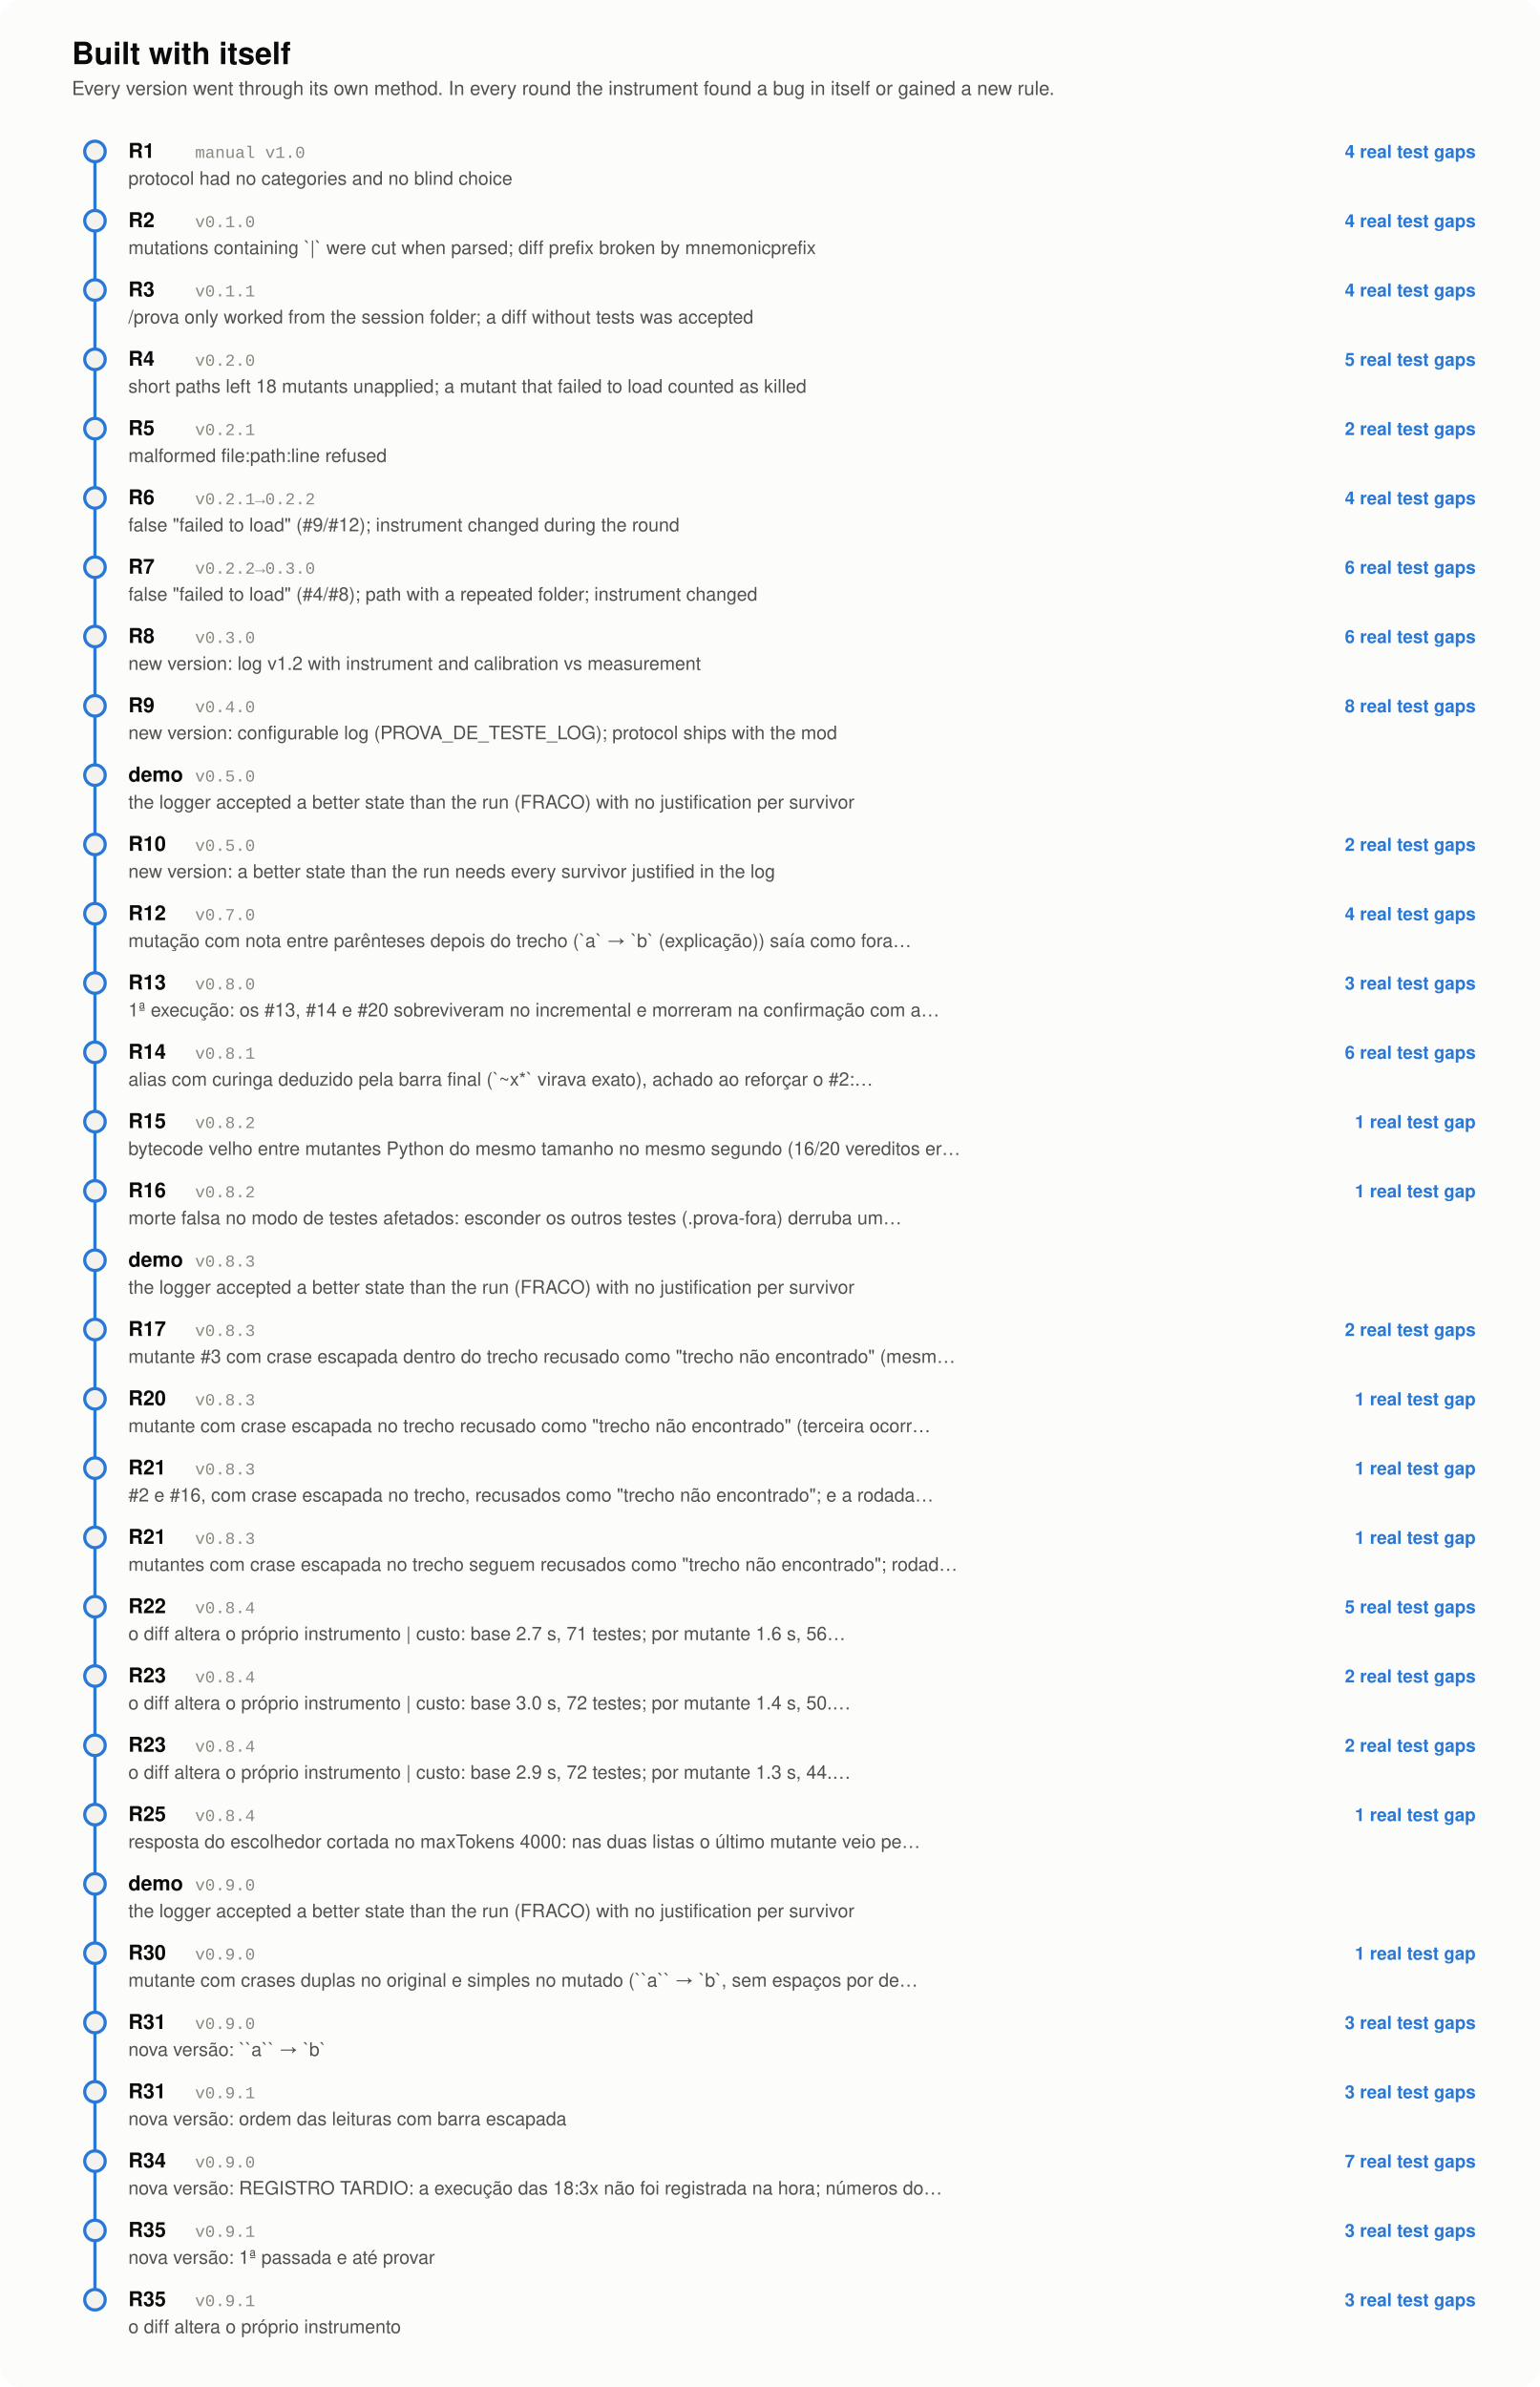
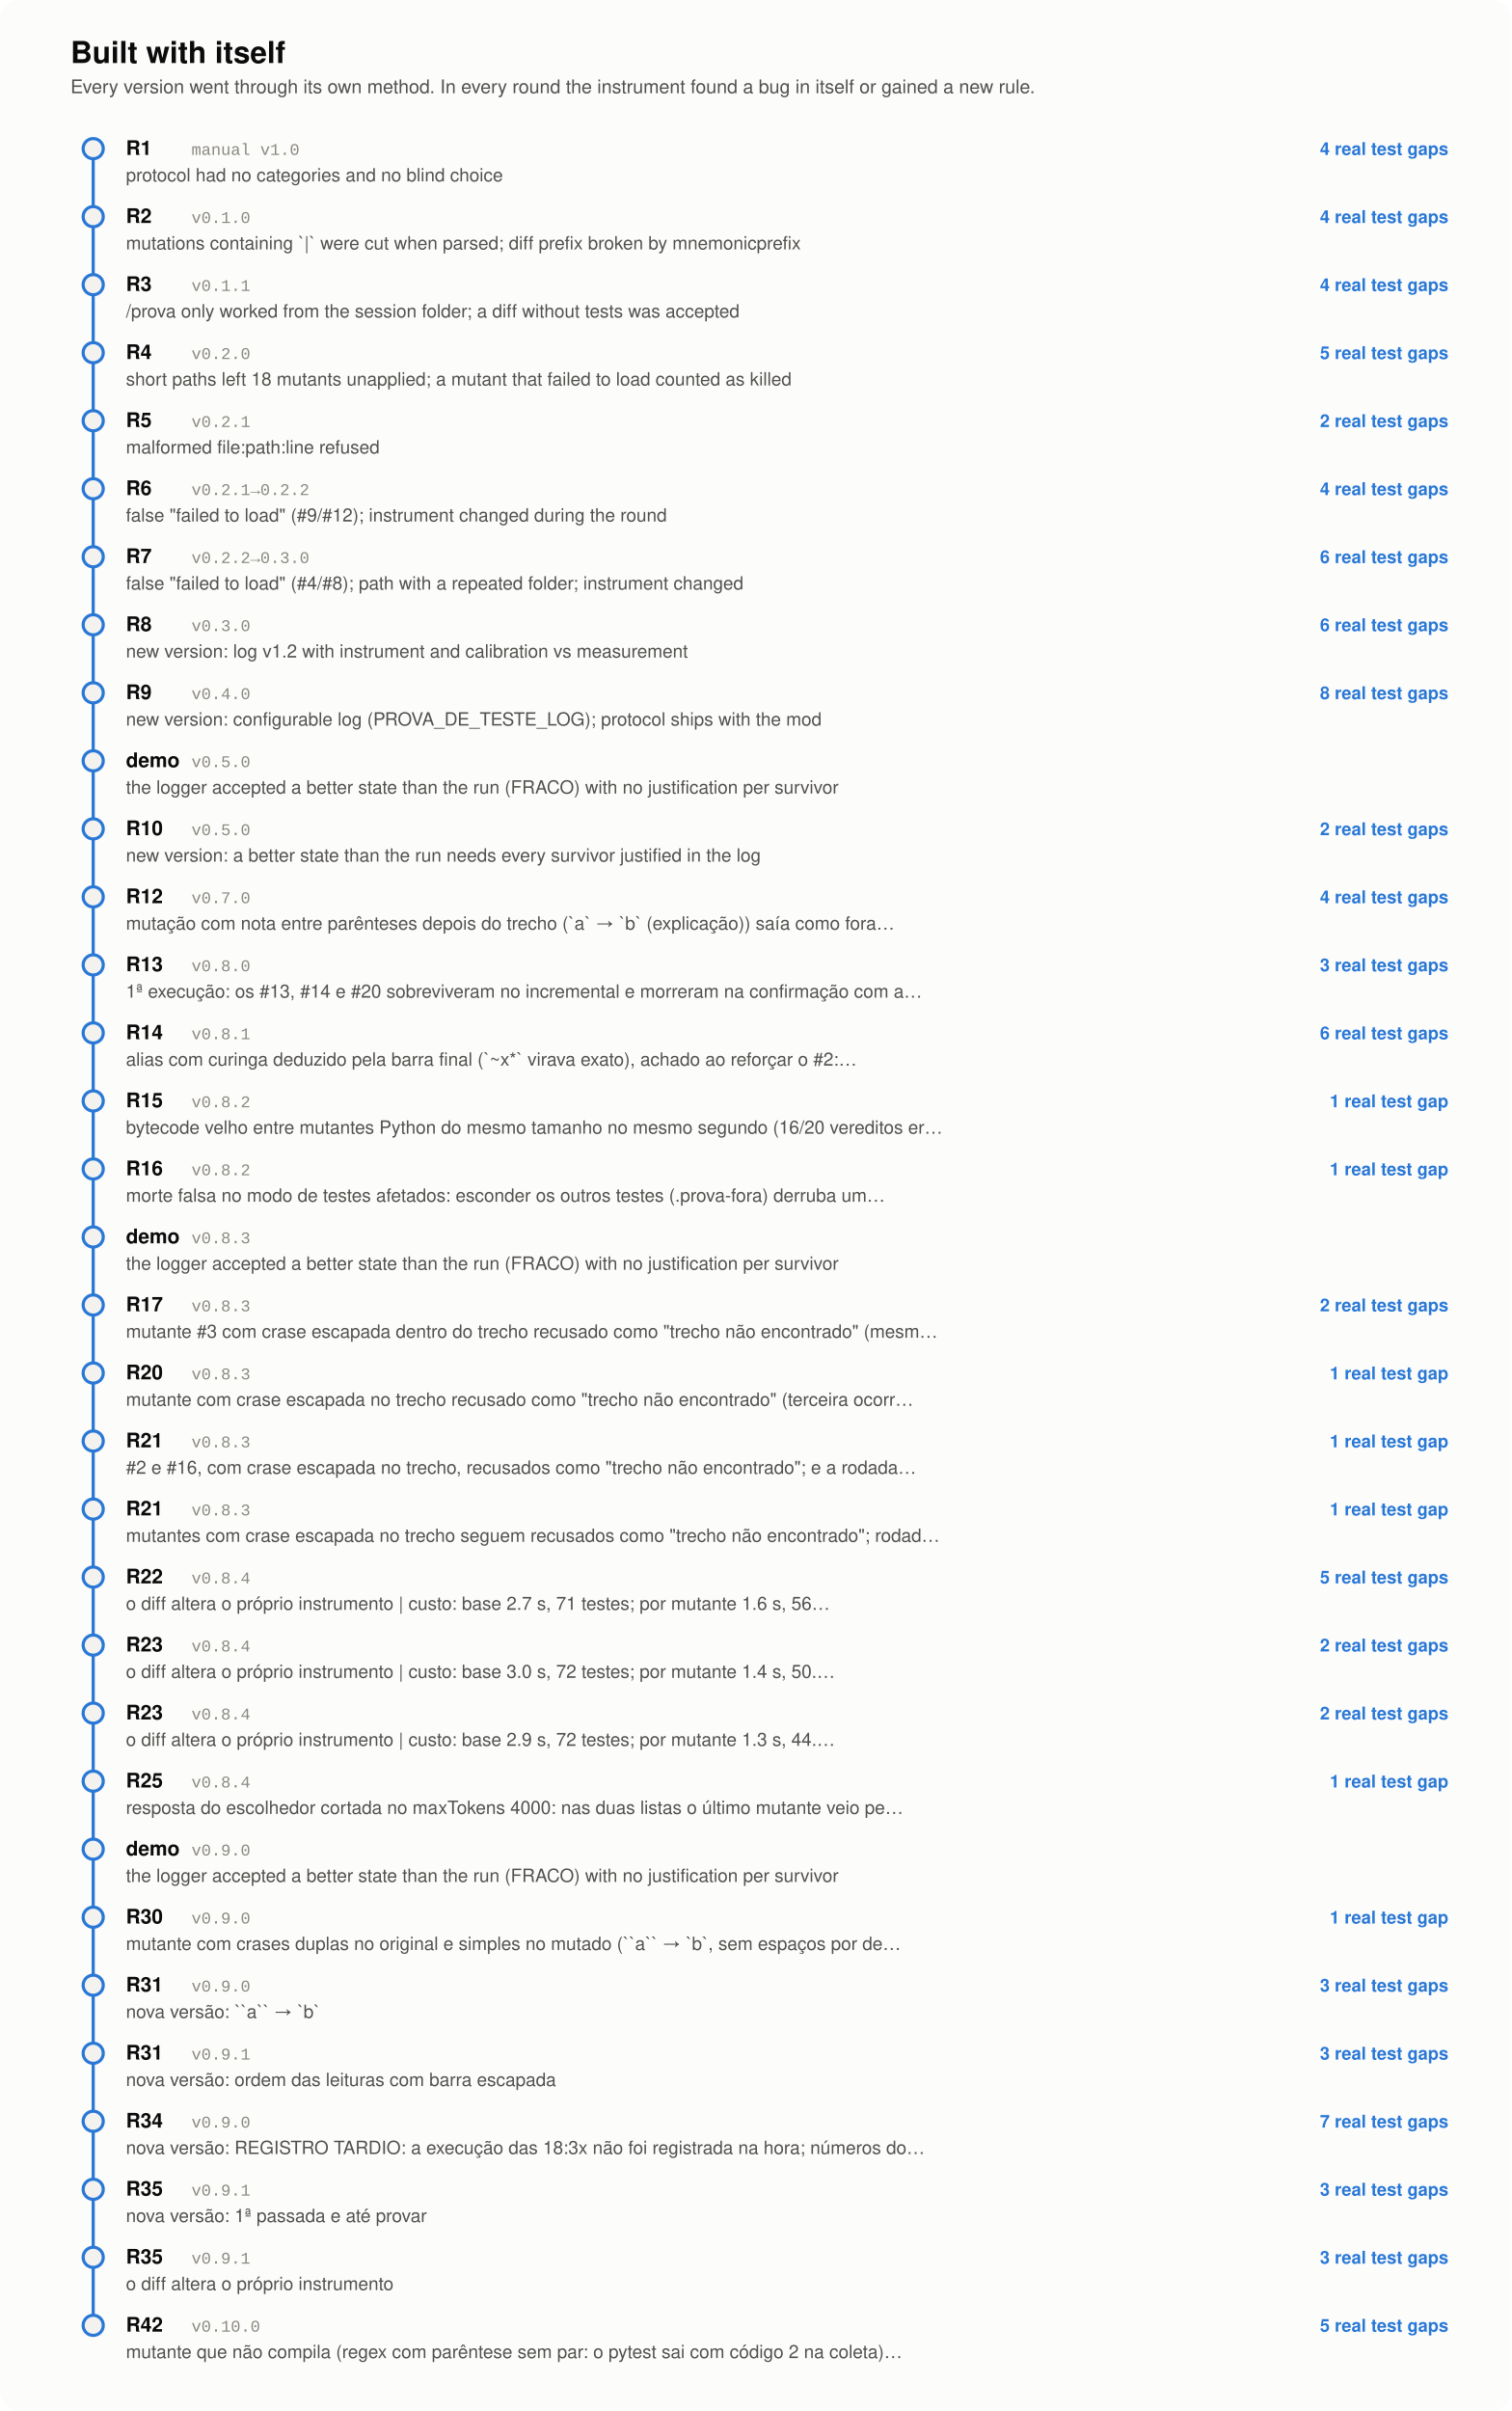
- <svg xmlns="http://www.w3.org/2000/svg" viewBox="0 0 1200 1860" width="1200" height="1860" role="img" aria-label="Timeline of the instrument calibration rounds" font-family="ui-sans-serif, -apple-system, 'Segoe UI', Helvetica, Arial, sans-serif">
+ <svg xmlns="http://www.w3.org/2000/svg" viewBox="0 0 1200 1914" width="1200" height="1914" role="img" aria-label="Timeline of the instrument calibration rounds" font-family="ui-sans-serif, -apple-system, 'Segoe UI', Helvetica, Arial, sans-serif">
  <style>
  .sup { fill: #fcfcfb; } .sup2 { fill: #f3f2ef; } .borda { stroke: #dedcd5; }
  .t1 { fill: #0b0b0b; } .t2 { fill: #52514e; } .t3 { fill: #8a887f; }
  .ac { fill: #2a78d6; } .acs { stroke: #2a78d6; } .acf { fill: #e8f1fb; }
  .ok { fill: #0f7a3d; } .okf { fill: #e3f3e8; }
  @media (prefers-color-scheme: dark) {
    .sup { fill: #1a1a19; } .sup2 { fill: #232322; } .borda { stroke: #3a3936; }
    .t1 { fill: #f0efec; } .t2 { fill: #c3c2b7; } .t3 { fill: #8f8d84; }
    .ac { fill: #3987e5; } .acs { stroke: #3987e5; } .acf { fill: #1d2c40; }
    .ok { fill: #4cc27a; } .okf { fill: #16301f; }
  }
  @media (prefers-reduced-motion: reduce) { * { animation: none !important; } }
</style>
-   <rect width="1200" height="1860" rx="16" class="sup" />
+   <rect width="1200" height="1914" rx="16" class="sup" />
  <text x="56" y="50" font-size="24" font-weight="800" class="t1">Built with itself</text>
  <text x="56" y="74" font-size="15" class="t2">Every version went through its own method. In every round the instrument found a bug in itself or gained a new rule.</text>
  <line x1="74" y1="126" x2="74" y2="164" class="acs" stroke-width="2.5" />
  <circle cx="74" cy="118" r="8" class="sup2 acs" stroke-width="2.5" />
  <text x="100" y="123" font-size="16" font-weight="700" class="t1">R1</text>
  <text x="152" y="123" font-size="13" class="t3" font-family="ui-monospace, 'SF Mono', Menlo, Consolas, 'Liberation Mono', monospace">manual v1.0</text>
  <text x="100" y="144" font-size="14.5" class="t2">protocol had no categories and no blind choice</text>
  <text x="1150" y="123" font-size="14" class="ac" text-anchor="end" font-weight="700">4 real test gaps</text>
  <line x1="74" y1="180" x2="74" y2="218" class="acs" stroke-width="2.5" />
  <circle cx="74" cy="172" r="8" class="sup2 acs" stroke-width="2.5" />
  <text x="100" y="177" font-size="16" font-weight="700" class="t1">R2</text>
  <text x="152" y="177" font-size="13" class="t3" font-family="ui-monospace, 'SF Mono', Menlo, Consolas, 'Liberation Mono', monospace">v0.1.0</text>
  <text x="100" y="198" font-size="14.5" class="t2">mutations containing `|` were cut when parsed; diff prefix broken by mnemonicprefix</text>
  <text x="1150" y="177" font-size="14" class="ac" text-anchor="end" font-weight="700">4 real test gaps</text>
  <line x1="74" y1="234" x2="74" y2="272" class="acs" stroke-width="2.5" />
  <circle cx="74" cy="226" r="8" class="sup2 acs" stroke-width="2.5" />
  <text x="100" y="231" font-size="16" font-weight="700" class="t1">R3</text>
  <text x="152" y="231" font-size="13" class="t3" font-family="ui-monospace, 'SF Mono', Menlo, Consolas, 'Liberation Mono', monospace">v0.1.1</text>
  <text x="100" y="252" font-size="14.5" class="t2">/prova only worked from the session folder; a diff without tests was accepted</text>
  <text x="1150" y="231" font-size="14" class="ac" text-anchor="end" font-weight="700">4 real test gaps</text>
  <line x1="74" y1="288" x2="74" y2="326" class="acs" stroke-width="2.5" />
  <circle cx="74" cy="280" r="8" class="sup2 acs" stroke-width="2.5" />
  <text x="100" y="285" font-size="16" font-weight="700" class="t1">R4</text>
  <text x="152" y="285" font-size="13" class="t3" font-family="ui-monospace, 'SF Mono', Menlo, Consolas, 'Liberation Mono', monospace">v0.2.0</text>
  <text x="100" y="306" font-size="14.5" class="t2">short paths left 18 mutants unapplied; a mutant that failed to load counted as killed</text>
  <text x="1150" y="285" font-size="14" class="ac" text-anchor="end" font-weight="700">5 real test gaps</text>
  <line x1="74" y1="342" x2="74" y2="380" class="acs" stroke-width="2.5" />
  <circle cx="74" cy="334" r="8" class="sup2 acs" stroke-width="2.5" />
  <text x="100" y="339" font-size="16" font-weight="700" class="t1">R5</text>
  <text x="152" y="339" font-size="13" class="t3" font-family="ui-monospace, 'SF Mono', Menlo, Consolas, 'Liberation Mono', monospace">v0.2.1</text>
  <text x="100" y="360" font-size="14.5" class="t2">malformed file:path:line refused</text>
  <text x="1150" y="339" font-size="14" class="ac" text-anchor="end" font-weight="700">2 real test gaps</text>
  <line x1="74" y1="396" x2="74" y2="434" class="acs" stroke-width="2.5" />
  <circle cx="74" cy="388" r="8" class="sup2 acs" stroke-width="2.5" />
  <text x="100" y="393" font-size="16" font-weight="700" class="t1">R6</text>
  <text x="152" y="393" font-size="13" class="t3" font-family="ui-monospace, 'SF Mono', Menlo, Consolas, 'Liberation Mono', monospace">v0.2.1→0.2.2</text>
  <text x="100" y="414" font-size="14.5" class="t2">false "failed to load" (#9/#12); instrument changed during the round</text>
  <text x="1150" y="393" font-size="14" class="ac" text-anchor="end" font-weight="700">4 real test gaps</text>
  <line x1="74" y1="450" x2="74" y2="488" class="acs" stroke-width="2.5" />
  <circle cx="74" cy="442" r="8" class="sup2 acs" stroke-width="2.5" />
  <text x="100" y="447" font-size="16" font-weight="700" class="t1">R7</text>
  <text x="152" y="447" font-size="13" class="t3" font-family="ui-monospace, 'SF Mono', Menlo, Consolas, 'Liberation Mono', monospace">v0.2.2→0.3.0</text>
  <text x="100" y="468" font-size="14.5" class="t2">false "failed to load" (#4/#8); path with a repeated folder; instrument changed</text>
  <text x="1150" y="447" font-size="14" class="ac" text-anchor="end" font-weight="700">6 real test gaps</text>
  <line x1="74" y1="504" x2="74" y2="542" class="acs" stroke-width="2.5" />
  <circle cx="74" cy="496" r="8" class="sup2 acs" stroke-width="2.5" />
  <text x="100" y="501" font-size="16" font-weight="700" class="t1">R8</text>
  <text x="152" y="501" font-size="13" class="t3" font-family="ui-monospace, 'SF Mono', Menlo, Consolas, 'Liberation Mono', monospace">v0.3.0</text>
  <text x="100" y="522" font-size="14.5" class="t2">new version: log v1.2 with instrument and calibration vs measurement</text>
  <text x="1150" y="501" font-size="14" class="ac" text-anchor="end" font-weight="700">6 real test gaps</text>
  <line x1="74" y1="558" x2="74" y2="596" class="acs" stroke-width="2.5" />
  <circle cx="74" cy="550" r="8" class="sup2 acs" stroke-width="2.5" />
  <text x="100" y="555" font-size="16" font-weight="700" class="t1">R9</text>
  <text x="152" y="555" font-size="13" class="t3" font-family="ui-monospace, 'SF Mono', Menlo, Consolas, 'Liberation Mono', monospace">v0.4.0</text>
  <text x="100" y="576" font-size="14.5" class="t2">new version: configurable log (PROVA_DE_TESTE_LOG); protocol ships with the mod</text>
  <text x="1150" y="555" font-size="14" class="ac" text-anchor="end" font-weight="700">8 real test gaps</text>
  <line x1="74" y1="612" x2="74" y2="650" class="acs" stroke-width="2.5" />
  <circle cx="74" cy="604" r="8" class="sup2 acs" stroke-width="2.5" />
  <text x="100" y="609" font-size="16" font-weight="700" class="t1">demo</text>
  <text x="152" y="609" font-size="13" class="t3" font-family="ui-monospace, 'SF Mono', Menlo, Consolas, 'Liberation Mono', monospace">v0.5.0</text>
  <text x="100" y="630" font-size="14.5" class="t2">the logger accepted a better state than the run (FRACO) with no justification per survivor</text>
  <line x1="74" y1="666" x2="74" y2="704" class="acs" stroke-width="2.5" />
  <circle cx="74" cy="658" r="8" class="sup2 acs" stroke-width="2.5" />
  <text x="100" y="663" font-size="16" font-weight="700" class="t1">R10</text>
  <text x="152" y="663" font-size="13" class="t3" font-family="ui-monospace, 'SF Mono', Menlo, Consolas, 'Liberation Mono', monospace">v0.5.0</text>
  <text x="100" y="684" font-size="14.5" class="t2">new version: a better state than the run needs every survivor justified in the log</text>
  <text x="1150" y="663" font-size="14" class="ac" text-anchor="end" font-weight="700">2 real test gaps</text>
  <line x1="74" y1="720" x2="74" y2="758" class="acs" stroke-width="2.5" />
  <circle cx="74" cy="712" r="8" class="sup2 acs" stroke-width="2.5" />
  <text x="100" y="717" font-size="16" font-weight="700" class="t1">R12</text>
  <text x="152" y="717" font-size="13" class="t3" font-family="ui-monospace, 'SF Mono', Menlo, Consolas, 'Liberation Mono', monospace">v0.7.0</text>
  <text x="100" y="738" font-size="14.5" class="t2">mutação com nota entre parênteses depois do trecho (`a` → `b` (explicação)) saía como fora…</text>
  <text x="1150" y="717" font-size="14" class="ac" text-anchor="end" font-weight="700">4 real test gaps</text>
  <line x1="74" y1="774" x2="74" y2="812" class="acs" stroke-width="2.5" />
  <circle cx="74" cy="766" r="8" class="sup2 acs" stroke-width="2.5" />
  <text x="100" y="771" font-size="16" font-weight="700" class="t1">R13</text>
  <text x="152" y="771" font-size="13" class="t3" font-family="ui-monospace, 'SF Mono', Menlo, Consolas, 'Liberation Mono', monospace">v0.8.0</text>
  <text x="100" y="792" font-size="14.5" class="t2">1ª execução: os #13, #14 e #20 sobreviveram no incremental e morreram na confirmação com a…</text>
  <text x="1150" y="771" font-size="14" class="ac" text-anchor="end" font-weight="700">3 real test gaps</text>
  <line x1="74" y1="828" x2="74" y2="866" class="acs" stroke-width="2.5" />
  <circle cx="74" cy="820" r="8" class="sup2 acs" stroke-width="2.5" />
  <text x="100" y="825" font-size="16" font-weight="700" class="t1">R14</text>
  <text x="152" y="825" font-size="13" class="t3" font-family="ui-monospace, 'SF Mono', Menlo, Consolas, 'Liberation Mono', monospace">v0.8.1</text>
  <text x="100" y="846" font-size="14.5" class="t2">alias com curinga deduzido pela barra final (`~x*` virava exato), achado ao reforçar o #2:…</text>
  <text x="1150" y="825" font-size="14" class="ac" text-anchor="end" font-weight="700">6 real test gaps</text>
  <line x1="74" y1="882" x2="74" y2="920" class="acs" stroke-width="2.5" />
  <circle cx="74" cy="874" r="8" class="sup2 acs" stroke-width="2.5" />
  <text x="100" y="879" font-size="16" font-weight="700" class="t1">R15</text>
  <text x="152" y="879" font-size="13" class="t3" font-family="ui-monospace, 'SF Mono', Menlo, Consolas, 'Liberation Mono', monospace">v0.8.2</text>
  <text x="100" y="900" font-size="14.5" class="t2">bytecode velho entre mutantes Python do mesmo tamanho no mesmo segundo (16/20 vereditos er…</text>
  <text x="1150" y="879" font-size="14" class="ac" text-anchor="end" font-weight="700">1 real test gap</text>
  <line x1="74" y1="936" x2="74" y2="974" class="acs" stroke-width="2.5" />
  <circle cx="74" cy="928" r="8" class="sup2 acs" stroke-width="2.5" />
  <text x="100" y="933" font-size="16" font-weight="700" class="t1">R16</text>
  <text x="152" y="933" font-size="13" class="t3" font-family="ui-monospace, 'SF Mono', Menlo, Consolas, 'Liberation Mono', monospace">v0.8.2</text>
  <text x="100" y="954" font-size="14.5" class="t2">morte falsa no modo de testes afetados: esconder os outros testes (.prova-fora) derruba um…</text>
  <text x="1150" y="933" font-size="14" class="ac" text-anchor="end" font-weight="700">1 real test gap</text>
  <line x1="74" y1="990" x2="74" y2="1028" class="acs" stroke-width="2.5" />
  <circle cx="74" cy="982" r="8" class="sup2 acs" stroke-width="2.5" />
  <text x="100" y="987" font-size="16" font-weight="700" class="t1">demo</text>
  <text x="152" y="987" font-size="13" class="t3" font-family="ui-monospace, 'SF Mono', Menlo, Consolas, 'Liberation Mono', monospace">v0.8.3</text>
  <text x="100" y="1008" font-size="14.5" class="t2">the logger accepted a better state than the run (FRACO) with no justification per survivor</text>
  <line x1="74" y1="1044" x2="74" y2="1082" class="acs" stroke-width="2.5" />
  <circle cx="74" cy="1036" r="8" class="sup2 acs" stroke-width="2.5" />
  <text x="100" y="1041" font-size="16" font-weight="700" class="t1">R17</text>
  <text x="152" y="1041" font-size="13" class="t3" font-family="ui-monospace, 'SF Mono', Menlo, Consolas, 'Liberation Mono', monospace">v0.8.3</text>
  <text x="100" y="1062" font-size="14.5" class="t2">mutante #3 com crase escapada dentro do trecho recusado como "trecho não encontrado" (mesm…</text>
  <text x="1150" y="1041" font-size="14" class="ac" text-anchor="end" font-weight="700">2 real test gaps</text>
  <line x1="74" y1="1098" x2="74" y2="1136" class="acs" stroke-width="2.5" />
  <circle cx="74" cy="1090" r="8" class="sup2 acs" stroke-width="2.5" />
  <text x="100" y="1095" font-size="16" font-weight="700" class="t1">R20</text>
  <text x="152" y="1095" font-size="13" class="t3" font-family="ui-monospace, 'SF Mono', Menlo, Consolas, 'Liberation Mono', monospace">v0.8.3</text>
  <text x="100" y="1116" font-size="14.5" class="t2">mutante com crase escapada no trecho recusado como "trecho não encontrado" (terceira ocorr…</text>
  <text x="1150" y="1095" font-size="14" class="ac" text-anchor="end" font-weight="700">1 real test gap</text>
  <line x1="74" y1="1152" x2="74" y2="1190" class="acs" stroke-width="2.5" />
  <circle cx="74" cy="1144" r="8" class="sup2 acs" stroke-width="2.5" />
  <text x="100" y="1149" font-size="16" font-weight="700" class="t1">R21</text>
  <text x="152" y="1149" font-size="13" class="t3" font-family="ui-monospace, 'SF Mono', Menlo, Consolas, 'Liberation Mono', monospace">v0.8.3</text>
  <text x="100" y="1170" font-size="14.5" class="t2">#2 e #16, com crase escapada no trecho, recusados como "trecho não encontrado"; e a rodada…</text>
  <text x="1150" y="1149" font-size="14" class="ac" text-anchor="end" font-weight="700">1 real test gap</text>
  <line x1="74" y1="1206" x2="74" y2="1244" class="acs" stroke-width="2.5" />
  <circle cx="74" cy="1198" r="8" class="sup2 acs" stroke-width="2.5" />
  <text x="100" y="1203" font-size="16" font-weight="700" class="t1">R21</text>
  <text x="152" y="1203" font-size="13" class="t3" font-family="ui-monospace, 'SF Mono', Menlo, Consolas, 'Liberation Mono', monospace">v0.8.3</text>
  <text x="100" y="1224" font-size="14.5" class="t2">mutantes com crase escapada no trecho seguem recusados como "trecho não encontrado"; rodad…</text>
  <text x="1150" y="1203" font-size="14" class="ac" text-anchor="end" font-weight="700">1 real test gap</text>
  <line x1="74" y1="1260" x2="74" y2="1298" class="acs" stroke-width="2.5" />
  <circle cx="74" cy="1252" r="8" class="sup2 acs" stroke-width="2.5" />
  <text x="100" y="1257" font-size="16" font-weight="700" class="t1">R22</text>
  <text x="152" y="1257" font-size="13" class="t3" font-family="ui-monospace, 'SF Mono', Menlo, Consolas, 'Liberation Mono', monospace">v0.8.4</text>
  <text x="100" y="1278" font-size="14.5" class="t2">o diff altera o próprio instrumento | custo: base 2.7 s, 71 testes; por mutante 1.6 s, 56…</text>
  <text x="1150" y="1257" font-size="14" class="ac" text-anchor="end" font-weight="700">5 real test gaps</text>
  <line x1="74" y1="1314" x2="74" y2="1352" class="acs" stroke-width="2.5" />
  <circle cx="74" cy="1306" r="8" class="sup2 acs" stroke-width="2.5" />
  <text x="100" y="1311" font-size="16" font-weight="700" class="t1">R23</text>
  <text x="152" y="1311" font-size="13" class="t3" font-family="ui-monospace, 'SF Mono', Menlo, Consolas, 'Liberation Mono', monospace">v0.8.4</text>
  <text x="100" y="1332" font-size="14.5" class="t2">o diff altera o próprio instrumento | custo: base 3.0 s, 72 testes; por mutante 1.4 s, 50.…</text>
  <text x="1150" y="1311" font-size="14" class="ac" text-anchor="end" font-weight="700">2 real test gaps</text>
  <line x1="74" y1="1368" x2="74" y2="1406" class="acs" stroke-width="2.5" />
  <circle cx="74" cy="1360" r="8" class="sup2 acs" stroke-width="2.5" />
  <text x="100" y="1365" font-size="16" font-weight="700" class="t1">R23</text>
  <text x="152" y="1365" font-size="13" class="t3" font-family="ui-monospace, 'SF Mono', Menlo, Consolas, 'Liberation Mono', monospace">v0.8.4</text>
  <text x="100" y="1386" font-size="14.5" class="t2">o diff altera o próprio instrumento | custo: base 2.9 s, 72 testes; por mutante 1.3 s, 44.…</text>
  <text x="1150" y="1365" font-size="14" class="ac" text-anchor="end" font-weight="700">2 real test gaps</text>
  <line x1="74" y1="1422" x2="74" y2="1460" class="acs" stroke-width="2.5" />
  <circle cx="74" cy="1414" r="8" class="sup2 acs" stroke-width="2.5" />
  <text x="100" y="1419" font-size="16" font-weight="700" class="t1">R25</text>
  <text x="152" y="1419" font-size="13" class="t3" font-family="ui-monospace, 'SF Mono', Menlo, Consolas, 'Liberation Mono', monospace">v0.8.4</text>
  <text x="100" y="1440" font-size="14.5" class="t2">resposta do escolhedor cortada no maxTokens 4000: nas duas listas o último mutante veio pe…</text>
  <text x="1150" y="1419" font-size="14" class="ac" text-anchor="end" font-weight="700">1 real test gap</text>
  <line x1="74" y1="1476" x2="74" y2="1514" class="acs" stroke-width="2.5" />
  <circle cx="74" cy="1468" r="8" class="sup2 acs" stroke-width="2.5" />
  <text x="100" y="1473" font-size="16" font-weight="700" class="t1">demo</text>
  <text x="152" y="1473" font-size="13" class="t3" font-family="ui-monospace, 'SF Mono', Menlo, Consolas, 'Liberation Mono', monospace">v0.9.0</text>
  <text x="100" y="1494" font-size="14.5" class="t2">the logger accepted a better state than the run (FRACO) with no justification per survivor</text>
  <line x1="74" y1="1530" x2="74" y2="1568" class="acs" stroke-width="2.5" />
  <circle cx="74" cy="1522" r="8" class="sup2 acs" stroke-width="2.5" />
  <text x="100" y="1527" font-size="16" font-weight="700" class="t1">R30</text>
  <text x="152" y="1527" font-size="13" class="t3" font-family="ui-monospace, 'SF Mono', Menlo, Consolas, 'Liberation Mono', monospace">v0.9.0</text>
  <text x="100" y="1548" font-size="14.5" class="t2">mutante com crases duplas no original e simples no mutado (``a`` → `b`, sem espaços por de…</text>
  <text x="1150" y="1527" font-size="14" class="ac" text-anchor="end" font-weight="700">1 real test gap</text>
  <line x1="74" y1="1584" x2="74" y2="1622" class="acs" stroke-width="2.5" />
  <circle cx="74" cy="1576" r="8" class="sup2 acs" stroke-width="2.5" />
  <text x="100" y="1581" font-size="16" font-weight="700" class="t1">R31</text>
  <text x="152" y="1581" font-size="13" class="t3" font-family="ui-monospace, 'SF Mono', Menlo, Consolas, 'Liberation Mono', monospace">v0.9.0</text>
  <text x="100" y="1602" font-size="14.5" class="t2">nova versão: ``a`` → `b`</text>
  <text x="1150" y="1581" font-size="14" class="ac" text-anchor="end" font-weight="700">3 real test gaps</text>
  <line x1="74" y1="1638" x2="74" y2="1676" class="acs" stroke-width="2.5" />
  <circle cx="74" cy="1630" r="8" class="sup2 acs" stroke-width="2.5" />
  <text x="100" y="1635" font-size="16" font-weight="700" class="t1">R31</text>
  <text x="152" y="1635" font-size="13" class="t3" font-family="ui-monospace, 'SF Mono', Menlo, Consolas, 'Liberation Mono', monospace">v0.9.1</text>
  <text x="100" y="1656" font-size="14.5" class="t2">nova versão: ordem das leituras com barra escapada</text>
  <text x="1150" y="1635" font-size="14" class="ac" text-anchor="end" font-weight="700">3 real test gaps</text>
  <line x1="74" y1="1692" x2="74" y2="1730" class="acs" stroke-width="2.5" />
  <circle cx="74" cy="1684" r="8" class="sup2 acs" stroke-width="2.5" />
  <text x="100" y="1689" font-size="16" font-weight="700" class="t1">R34</text>
  <text x="152" y="1689" font-size="13" class="t3" font-family="ui-monospace, 'SF Mono', Menlo, Consolas, 'Liberation Mono', monospace">v0.9.0</text>
  <text x="100" y="1710" font-size="14.5" class="t2">nova versão: REGISTRO TARDIO: a execução das 18:3x não foi registrada na hora; números do…</text>
  <text x="1150" y="1689" font-size="14" class="ac" text-anchor="end" font-weight="700">7 real test gaps</text>
  <line x1="74" y1="1746" x2="74" y2="1784" class="acs" stroke-width="2.5" />
  <circle cx="74" cy="1738" r="8" class="sup2 acs" stroke-width="2.5" />
  <text x="100" y="1743" font-size="16" font-weight="700" class="t1">R35</text>
  <text x="152" y="1743" font-size="13" class="t3" font-family="ui-monospace, 'SF Mono', Menlo, Consolas, 'Liberation Mono', monospace">v0.9.1</text>
  <text x="100" y="1764" font-size="14.5" class="t2">nova versão: 1ª passada e até provar</text>
  <text x="1150" y="1743" font-size="14" class="ac" text-anchor="end" font-weight="700">3 real test gaps</text>
+   <line x1="74" y1="1800" x2="74" y2="1838" class="acs" stroke-width="2.5" />
  <circle cx="74" cy="1792" r="8" class="sup2 acs" stroke-width="2.5" />
  <text x="100" y="1797" font-size="16" font-weight="700" class="t1">R35</text>
  <text x="152" y="1797" font-size="13" class="t3" font-family="ui-monospace, 'SF Mono', Menlo, Consolas, 'Liberation Mono', monospace">v0.9.1</text>
  <text x="100" y="1818" font-size="14.5" class="t2">o diff altera o próprio instrumento</text>
  <text x="1150" y="1797" font-size="14" class="ac" text-anchor="end" font-weight="700">3 real test gaps</text>
+   <circle cx="74" cy="1846" r="8" class="sup2 acs" stroke-width="2.5" />
+   <text x="100" y="1851" font-size="16" font-weight="700" class="t1">R42</text>
+   <text x="152" y="1851" font-size="13" class="t3" font-family="ui-monospace, 'SF Mono', Menlo, Consolas, 'Liberation Mono', monospace">v0.10.0</text>
+   <text x="100" y="1872" font-size="14.5" class="t2">mutante que não compila (regex com parêntese sem par: o pytest sai com código 2 na coleta)…</text>
+   <text x="1150" y="1851" font-size="14" class="ac" text-anchor="end" font-weight="700">5 real test gaps</text>
</svg>
